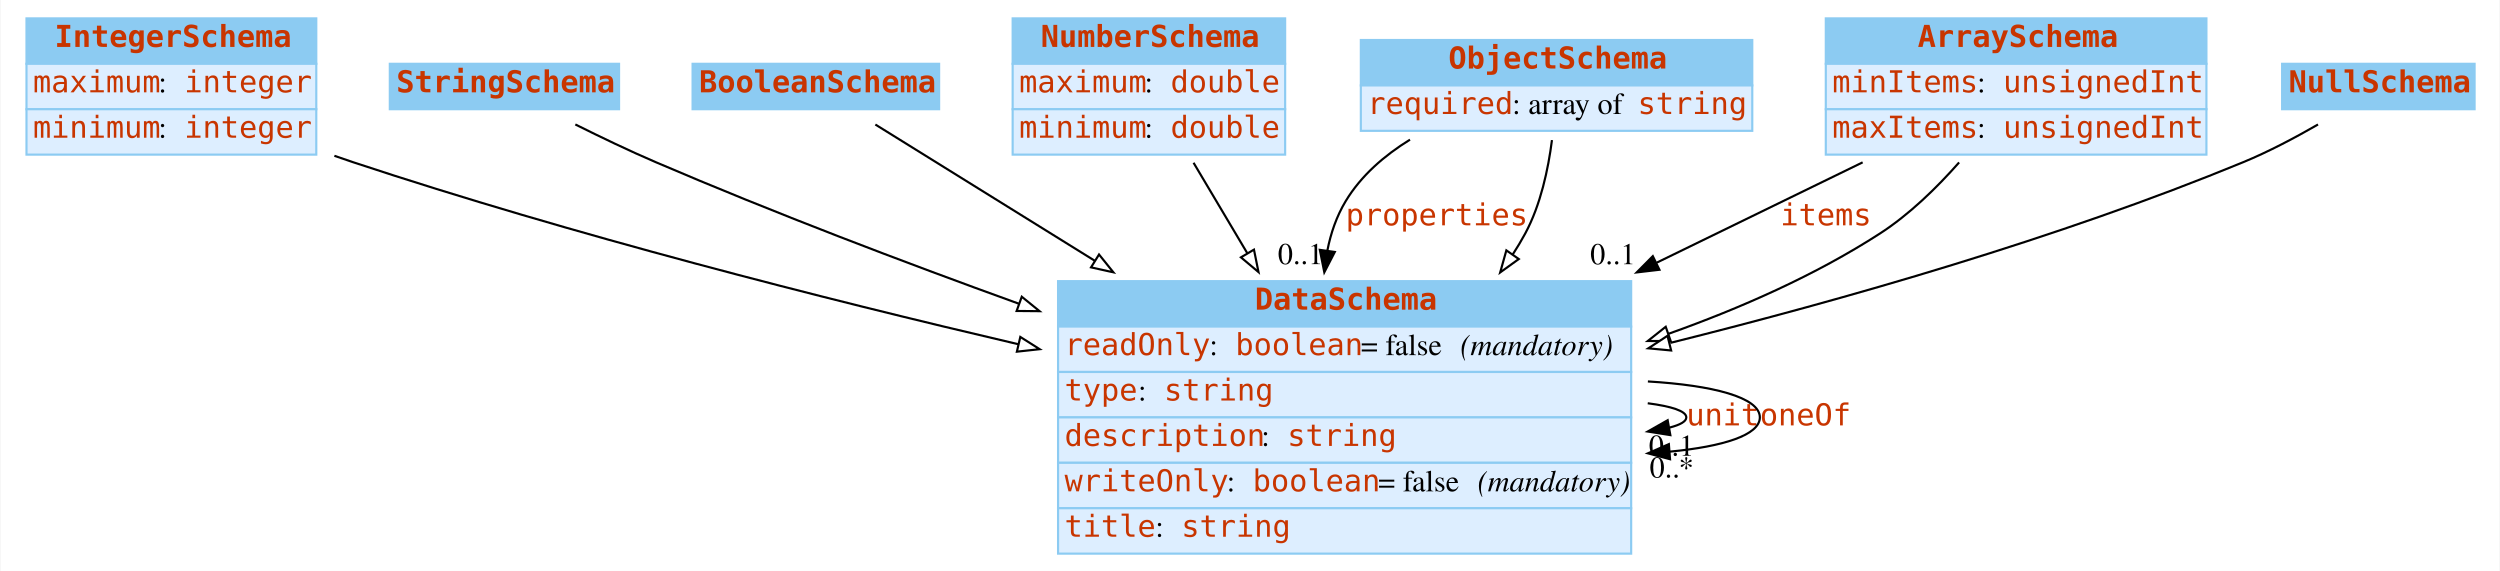
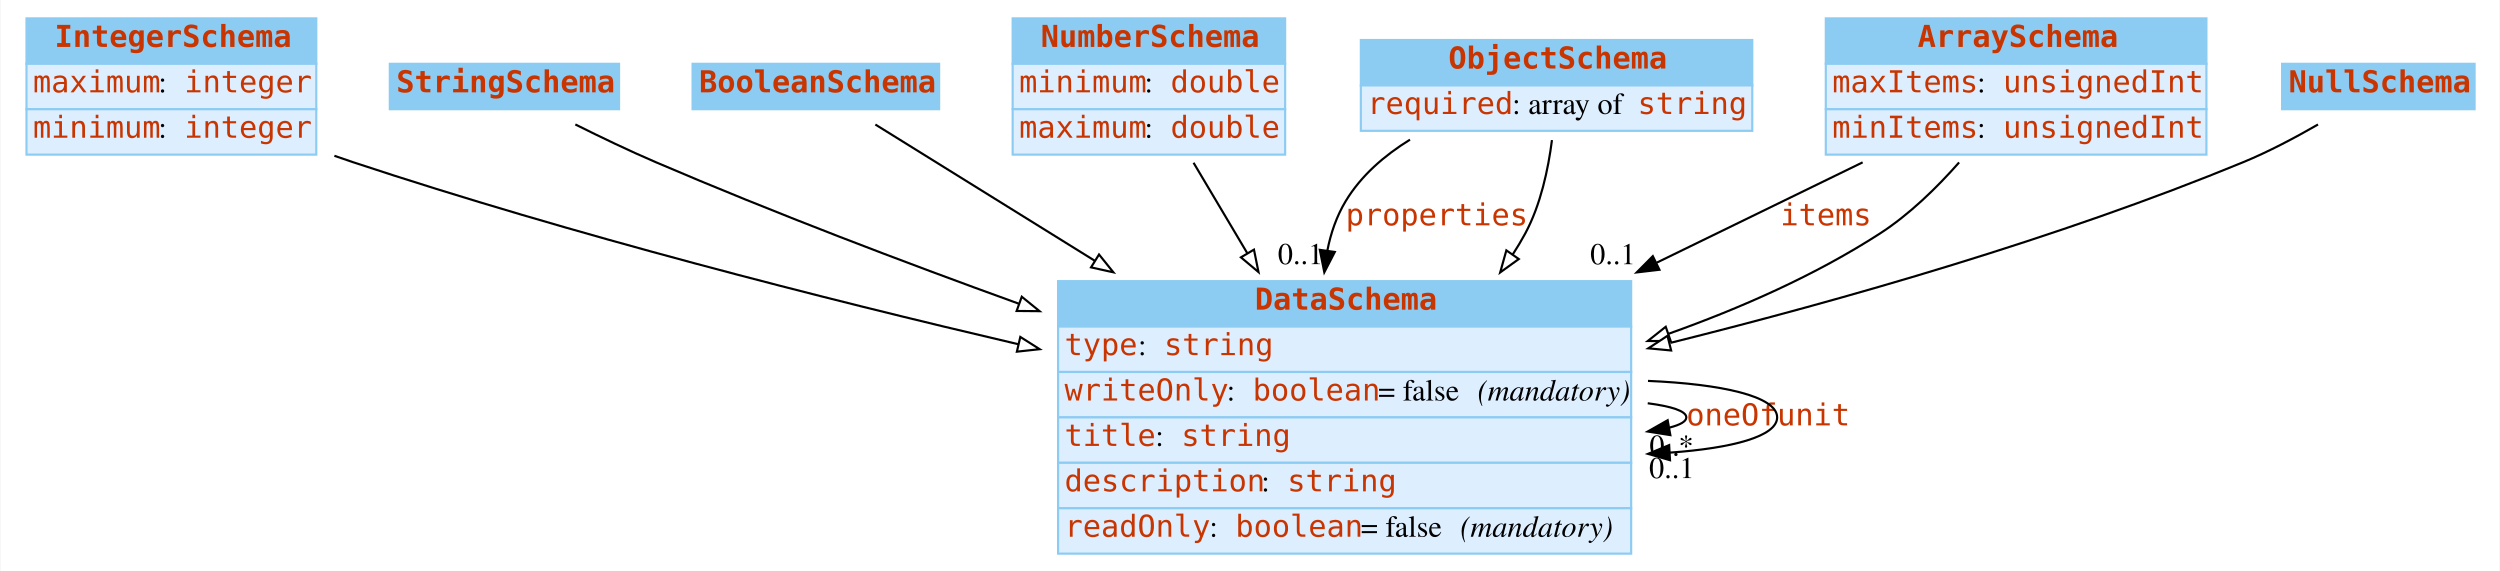
<svg xmlns="http://www.w3.org/2000/svg" width="1156pt" height="264pt" viewBox="0.00 0.00 1155.50 264.00">
  <g id="graph0" class="graph" transform="scale(1 1) rotate(0) translate(4 260)">
    <polygon fill="white" stroke="none" points="-4,4 -4,-260 1151.5,-260 1151.5,4 -4,4" />
    <g id="node1" class="node">
      <polygon fill="#8ccbf2" stroke="none" points="8,-230.5 8,-251.5 142,-251.5 142,-230.5 8,-230.5" />
      <polygon fill="none" stroke="#8ccbf2" points="8,-230.5 8,-251.5 142,-251.5 142,-230.5 8,-230.5" />
      <text text-anchor="start" x="21" y="-238.3" font-family="mono" font-weight="bold" font-size="14.00" fill="#c83500">IntegerSchema</text>
      <polygon fill="#ddeeff" stroke="none" points="8,-209.5 8,-230.5 142,-230.5 142,-209.5 8,-209.5" />
      <polygon fill="none" stroke="#8ccbf2" points="8,-209.5 8,-230.5 142,-230.5 142,-209.5 8,-209.5" />
      <text text-anchor="start" x="11" y="-217.3" font-family="mono" font-size="14.00" fill="#c83500">maximum</text>
      <text text-anchor="start" x="69" y="-217.3" font-family="Times,serif" font-size="14.00"> : </text>
      <text text-anchor="start" x="81" y="-217.3" font-family="mono" font-size="14.00" fill="#c83500">integer</text>
      <polygon fill="#ddeeff" stroke="none" points="8,-188.5 8,-209.5 142,-209.5 142,-188.5 8,-188.5" />
      <polygon fill="none" stroke="#8ccbf2" points="8,-188.5 8,-209.5 142,-209.5 142,-188.5 8,-188.5" />
      <text text-anchor="start" x="11" y="-196.3" font-family="mono" font-size="14.00" fill="#c83500">minimum</text>
      <text text-anchor="start" x="69" y="-196.3" font-family="Times,serif" font-size="14.00"> : </text>
      <text text-anchor="start" x="81" y="-196.3" font-family="mono" font-size="14.00" fill="#c83500">integer</text>
    </g>
    <g id="node8" class="node">
      <polygon fill="#8ccbf2" stroke="none" points="485,-109 485,-130 750,-130 750,-109 485,-109" />
      <polygon fill="none" stroke="#8ccbf2" points="485,-109 485,-130 750,-130 750,-109 485,-109" />
      <text text-anchor="start" x="576" y="-116.8" font-family="mono" font-weight="bold" font-size="14.00" fill="#c83500">DataSchema</text>
      <polygon fill="#ddeeff" stroke="none" points="485,-88 485,-109 750,-109 750,-88 485,-88" />
      <polygon fill="none" stroke="#8ccbf2" points="485,-88 485,-109 750,-109 750,-88 485,-88" />
-       <text text-anchor="start" x="488" y="-95.8" font-family="mono" font-size="14.00" fill="#c83500">readOnly</text>
-       <text text-anchor="start" x="555" y="-95.8" font-family="Times,serif" font-size="14.00"> : </text>
-       <text text-anchor="start" x="567" y="-95.8" font-family="mono" font-size="14.00" fill="#c83500">boolean</text>
-       <text text-anchor="start" x="625" y="-95.8" font-family="Times,serif" font-size="14.00"> = false </text>
-       <text text-anchor="start" x="671" y="-95.8" font-family="Times,serif" font-style="italic" font-size="14.00">(mandatory)</text>
+       <text text-anchor="start" x="488" y="-95.8" font-family="mono" font-size="14.00" fill="#c83500">type</text>
+       <text text-anchor="start" x="522" y="-95.8" font-family="Times,serif" font-size="14.00"> : </text>
+       <text text-anchor="start" x="534" y="-95.8" font-family="mono" font-size="14.00" fill="#c83500">string</text>
      <polygon fill="#ddeeff" stroke="none" points="485,-67 485,-88 750,-88 750,-67 485,-67" />
      <polygon fill="none" stroke="#8ccbf2" points="485,-67 485,-88 750,-88 750,-67 485,-67" />
-       <text text-anchor="start" x="488" y="-74.8" font-family="mono" font-size="14.00" fill="#c83500">type</text>
-       <text text-anchor="start" x="522" y="-74.8" font-family="Times,serif" font-size="14.00"> : </text>
-       <text text-anchor="start" x="534" y="-74.8" font-family="mono" font-size="14.00" fill="#c83500">string</text>
+       <text text-anchor="start" x="488" y="-74.8" font-family="mono" font-size="14.00" fill="#c83500">writeOnly</text>
+       <text text-anchor="start" x="563" y="-74.8" font-family="Times,serif" font-size="14.00"> : </text>
+       <text text-anchor="start" x="575" y="-74.8" font-family="mono" font-size="14.00" fill="#c83500">boolean</text>
+       <text text-anchor="start" x="633" y="-74.8" font-family="Times,serif" font-size="14.00"> = false </text>
+       <text text-anchor="start" x="679" y="-74.8" font-family="Times,serif" font-style="italic" font-size="14.00">(mandatory)</text>
      <polygon fill="#ddeeff" stroke="none" points="485,-46 485,-67 750,-67 750,-46 485,-46" />
      <polygon fill="none" stroke="#8ccbf2" points="485,-46 485,-67 750,-67 750,-46 485,-46" />
-       <text text-anchor="start" x="488" y="-53.8" font-family="mono" font-size="14.00" fill="#c83500">description</text>
-       <text text-anchor="start" x="579" y="-53.8" font-family="Times,serif" font-size="14.00"> : </text>
-       <text text-anchor="start" x="591" y="-53.8" font-family="mono" font-size="14.00" fill="#c83500">string</text>
+       <text text-anchor="start" x="488" y="-53.8" font-family="mono" font-size="14.00" fill="#c83500">title</text>
+       <text text-anchor="start" x="530" y="-53.8" font-family="Times,serif" font-size="14.00"> : </text>
+       <text text-anchor="start" x="542" y="-53.8" font-family="mono" font-size="14.00" fill="#c83500">string</text>
      <polygon fill="#ddeeff" stroke="none" points="485,-25 485,-46 750,-46 750,-25 485,-25" />
      <polygon fill="none" stroke="#8ccbf2" points="485,-25 485,-46 750,-46 750,-25 485,-25" />
-       <text text-anchor="start" x="488" y="-32.8" font-family="mono" font-size="14.00" fill="#c83500">writeOnly</text>
-       <text text-anchor="start" x="563" y="-32.8" font-family="Times,serif" font-size="14.00"> : </text>
-       <text text-anchor="start" x="575" y="-32.8" font-family="mono" font-size="14.00" fill="#c83500">boolean</text>
-       <text text-anchor="start" x="633" y="-32.8" font-family="Times,serif" font-size="14.00"> = false </text>
-       <text text-anchor="start" x="679" y="-32.8" font-family="Times,serif" font-style="italic" font-size="14.00">(mandatory)</text>
+       <text text-anchor="start" x="488" y="-32.8" font-family="mono" font-size="14.00" fill="#c83500">description</text>
+       <text text-anchor="start" x="579" y="-32.8" font-family="Times,serif" font-size="14.00"> : </text>
+       <text text-anchor="start" x="591" y="-32.8" font-family="mono" font-size="14.00" fill="#c83500">string</text>
      <polygon fill="#ddeeff" stroke="none" points="485,-4 485,-25 750,-25 750,-4 485,-4" />
      <polygon fill="none" stroke="#8ccbf2" points="485,-4 485,-25 750,-25 750,-4 485,-4" />
-       <text text-anchor="start" x="488" y="-11.8" font-family="mono" font-size="14.00" fill="#c83500">title</text>
-       <text text-anchor="start" x="530" y="-11.8" font-family="Times,serif" font-size="14.00"> : </text>
-       <text text-anchor="start" x="542" y="-11.8" font-family="mono" font-size="14.00" fill="#c83500">string</text>
+       <text text-anchor="start" x="488" y="-11.8" font-family="mono" font-size="14.00" fill="#c83500">readOnly</text>
+       <text text-anchor="start" x="555" y="-11.8" font-family="Times,serif" font-size="14.00"> : </text>
+       <text text-anchor="start" x="567" y="-11.8" font-family="mono" font-size="14.00" fill="#c83500">boolean</text>
+       <text text-anchor="start" x="625" y="-11.8" font-family="Times,serif" font-size="14.00"> = false </text>
+       <text text-anchor="start" x="671" y="-11.8" font-family="Times,serif" font-style="italic" font-size="14.00">(mandatory)</text>
    </g>
    <g id="edge7" class="edge">
      <path fill="none" stroke="black" d="M150.369,-187.964C153.272,-186.934 156.157,-185.942 159,-185 260.191,-151.477 376.605,-121.851 466.743,-100.798" />
      <polygon fill="white" stroke="black" points="467.543,-104.206 476.49,-98.531 465.957,-97.388 467.543,-104.206" />
    </g>
    <g id="node2" class="node">
      <polygon fill="#8ccbf2" stroke="none" points="176,-209.5 176,-230.5 282,-230.5 282,-209.5 176,-209.5" />
      <polygon fill="none" stroke="#8ccbf2" points="176,-209.5 176,-230.5 282,-230.5 282,-209.5 176,-209.5" />
      <text text-anchor="start" x="179" y="-217.3" font-family="mono" font-weight="bold" font-size="14.00" fill="#c83500">StringSchema</text>
    </g>
    <g id="edge11" class="edge">
      <path fill="none" stroke="black" d="M261.782,-202.455C273.412,-196.645 286.673,-190.288 299,-185 353.06,-161.809 413.406,-138.884 466.88,-119.556" />
      <polygon fill="white" stroke="black" points="468.213,-122.796 476.435,-116.114 465.84,-116.21 468.213,-122.796" />
    </g>
    <g id="node3" class="node">
      <polygon fill="#8ccbf2" stroke="none" points="316,-209.5 316,-230.5 430,-230.5 430,-209.5 316,-209.5" />
      <polygon fill="none" stroke="#8ccbf2" points="316,-209.5 316,-230.5 430,-230.5 430,-209.5 316,-209.5" />
      <text text-anchor="start" x="319" y="-217.3" font-family="mono" font-weight="bold" font-size="14.00" fill="#c83500">BooleanSchema</text>
    </g>
    <g id="edge8" class="edge">
      <path fill="none" stroke="black" d="M400.516,-202.416C425.544,-186.876 464.241,-162.848 502.035,-139.382" />
      <polygon fill="white" stroke="black" points="503.939,-142.32 510.588,-134.071 500.246,-136.373 503.939,-142.32" />
    </g>
    <g id="node4" class="node">
      <polygon fill="#8ccbf2" stroke="none" points="464,-230.5 464,-251.5 590,-251.5 590,-230.5 464,-230.5" />
      <polygon fill="none" stroke="#8ccbf2" points="464,-230.5 464,-251.5 590,-251.5 590,-230.5 464,-230.5" />
      <text text-anchor="start" x="477" y="-238.3" font-family="mono" font-weight="bold" font-size="14.00" fill="#c83500">NumberSchema</text>
      <polygon fill="#ddeeff" stroke="none" points="464,-209.5 464,-230.5 590,-230.5 590,-209.5 464,-209.5" />
      <polygon fill="none" stroke="#8ccbf2" points="464,-209.5 464,-230.5 590,-230.5 590,-209.5 464,-209.5" />
-       <text text-anchor="start" x="467" y="-217.3" font-family="mono" font-size="14.00" fill="#c83500">maximum</text>
+       <text text-anchor="start" x="467" y="-217.3" font-family="mono" font-size="14.00" fill="#c83500">minimum</text>
      <text text-anchor="start" x="525" y="-217.3" font-family="Times,serif" font-size="14.00"> : </text>
      <text text-anchor="start" x="537" y="-217.3" font-family="mono" font-size="14.00" fill="#c83500">double</text>
      <polygon fill="#ddeeff" stroke="none" points="464,-188.5 464,-209.5 590,-209.5 590,-188.5 464,-188.5" />
      <polygon fill="none" stroke="#8ccbf2" points="464,-188.5 464,-209.5 590,-209.5 590,-188.5 464,-188.5" />
-       <text text-anchor="start" x="467" y="-196.3" font-family="mono" font-size="14.00" fill="#c83500">minimum</text>
+       <text text-anchor="start" x="467" y="-196.3" font-family="mono" font-size="14.00" fill="#c83500">maximum</text>
      <text text-anchor="start" x="525" y="-196.3" font-family="Times,serif" font-size="14.00"> : </text>
      <text text-anchor="start" x="537" y="-196.3" font-family="mono" font-size="14.00" fill="#c83500">double</text>
    </g>
    <g id="edge6" class="edge">
      <path fill="none" stroke="black" d="M547.648,-184.743C555.11,-172.182 563.85,-157.47 572.562,-142.804" />
      <polygon fill="white" stroke="black" points="575.58,-144.577 577.678,-134.192 569.562,-141.002 575.58,-144.577" />
    </g>
    <g id="node5" class="node">
      <polygon fill="#8ccbf2" stroke="none" points="625,-220.5 625,-241.5 806,-241.5 806,-220.5 625,-220.5" />
      <polygon fill="none" stroke="#8ccbf2" points="625,-220.5 625,-241.5 806,-241.5 806,-220.5 625,-220.5" />
      <text text-anchor="start" x="665.5" y="-228.3" font-family="mono" font-weight="bold" font-size="14.00" fill="#c83500">ObjectSchema</text>
      <polygon fill="#ddeeff" stroke="none" points="625,-199.5 625,-220.5 806,-220.5 806,-199.5 625,-199.5" />
      <polygon fill="none" stroke="#8ccbf2" points="625,-199.5 625,-220.5 806,-220.5 806,-199.5 625,-199.5" />
      <text text-anchor="start" x="628" y="-207.3" font-family="mono" font-size="14.00" fill="#c83500">required</text>
      <text text-anchor="start" x="695" y="-207.3" font-family="Times,serif" font-size="14.00"> : array of </text>
      <text text-anchor="start" x="753" y="-207.3" font-family="mono" font-size="14.00" fill="#c83500">string</text>
    </g>
    <g id="edge1" class="edge">
      <path fill="none" stroke="black" d="M647.732,-195.423C635.903,-188.127 625.117,-178.808 618,-167 613.774,-159.988 611.086,-152.158 609.509,-144.057" />
      <polygon fill="black" stroke="black" points="612.965,-143.495 608.11,-134.078 606.033,-144.467 612.965,-143.495" />
      <text text-anchor="start" x="618" y="-155.8" font-family="mono" font-size="14.00" fill="#c83500">properties</text>
      <text text-anchor="middle" x="597.11" y="-137.878" font-family="Times,serif" font-size="14.00">0..1</text>
    </g>
    <g id="edge10" class="edge">
      <path fill="none" stroke="black" d="M713.377,-195.225C711.666,-181.829 708.163,-165.27 701,-152 699.231,-148.722 697.293,-145.488 695.219,-142.309" />
      <polygon fill="white" stroke="black" points="698.03,-140.221 689.434,-134.027 692.291,-144.23 698.03,-140.221" />
    </g>
    <g id="node6" class="node">
      <polygon fill="#8ccbf2" stroke="none" points="840,-230.5 840,-251.5 1016,-251.5 1016,-230.5 840,-230.5" />
      <polygon fill="none" stroke="#8ccbf2" points="840,-230.5 840,-251.5 1016,-251.5 1016,-230.5 840,-230.5" />
      <text text-anchor="start" x="882.5" y="-238.3" font-family="mono" font-weight="bold" font-size="14.00" fill="#c83500">ArraySchema</text>
      <polygon fill="#ddeeff" stroke="none" points="840,-209.5 840,-230.5 1016,-230.5 1016,-209.5 840,-209.5" />
      <polygon fill="none" stroke="#8ccbf2" points="840,-209.5 840,-230.5 1016,-230.5 1016,-209.5 840,-209.5" />
-       <text text-anchor="start" x="843" y="-217.3" font-family="mono" font-size="14.00" fill="#c83500">minItems</text>
+       <text text-anchor="start" x="843" y="-217.3" font-family="mono" font-size="14.00" fill="#c83500">maxItems</text>
      <text text-anchor="start" x="910" y="-217.3" font-family="Times,serif" font-size="14.00"> : </text>
      <text text-anchor="start" x="922" y="-217.3" font-family="mono" font-size="14.00" fill="#c83500">unsignedInt</text>
      <polygon fill="#ddeeff" stroke="none" points="840,-188.5 840,-209.5 1016,-209.5 1016,-188.5 840,-188.5" />
      <polygon fill="none" stroke="#8ccbf2" points="840,-188.5 840,-209.5 1016,-209.5 1016,-188.5 840,-188.5" />
-       <text text-anchor="start" x="843" y="-196.3" font-family="mono" font-size="14.00" fill="#c83500">maxItems</text>
+       <text text-anchor="start" x="843" y="-196.3" font-family="mono" font-size="14.00" fill="#c83500">minItems</text>
      <text text-anchor="start" x="910" y="-196.3" font-family="Times,serif" font-size="14.00"> : </text>
      <text text-anchor="start" x="922" y="-196.3" font-family="mono" font-size="14.00" fill="#c83500">unsignedInt</text>
    </g>
    <g id="edge2" class="edge">
      <path fill="none" stroke="black" d="M857.04,-184.933C828.691,-171.123 794.956,-154.689 761.866,-138.57" />
      <polygon fill="black" stroke="black" points="763.078,-135.267 752.555,-134.034 760.012,-141.56 763.078,-135.267" />
      <text text-anchor="start" x="819" y="-155.8" font-family="mono" font-size="14.00" fill="#c83500">items</text>
      <text text-anchor="middle" x="741.555" y="-137.834" font-family="Times,serif" font-size="14.00">0..1</text>
    </g>
    <g id="edge5" class="edge">
      <path fill="none" stroke="black" d="M901.641,-184.886C891.278,-173.14 878.602,-160.781 865,-152 835.327,-132.845 800.821,-117.58 767.15,-105.607" />
      <polygon fill="white" stroke="black" points="768.275,-102.293 757.68,-102.317 765.978,-108.905 768.275,-102.293" />
    </g>
    <g id="node7" class="node">
      <polygon fill="#8ccbf2" stroke="none" points="1051,-209.5 1051,-230.5 1140,-230.5 1140,-209.5 1051,-209.5" />
      <polygon fill="none" stroke="#8ccbf2" points="1051,-209.5 1051,-230.5 1140,-230.5 1140,-209.5 1051,-209.5" />
      <text text-anchor="start" x="1054" y="-217.3" font-family="mono" font-weight="bold" font-size="14.00" fill="#c83500">NullSchema</text>
    </g>
    <g id="edge9" class="edge">
      <path fill="none" stroke="black" d="M1067.6,-202.442C1057.06,-196.364 1044.73,-189.835 1033,-185 947.691,-149.836 848.334,-121.455 768.118,-101.455" />
      <polygon fill="white" stroke="black" points="768.481,-97.939 757.933,-98.935 766.799,-104.734 768.481,-97.939" />
    </g>
    <g id="edge3" class="edge">
      <path fill="none" stroke="black" d="M757.658,-73.536C768.688,-72.099 775.5,-69.92 775.5,-67 775.5,-65.129 772.704,-63.563 767.795,-62.301" />
      <polygon fill="black" stroke="black" points="768.122,-58.803 757.658,-60.464 766.874,-65.691 768.122,-58.803" />
-       <text text-anchor="start" x="775.5" y="-63.3" font-family="mono" font-size="14.00" fill="#c83500">unit</text>
-       <text text-anchor="middle" x="768.658" y="-49.264" font-family="Times,serif" font-size="14.00">0..1</text>
+       <text text-anchor="start" x="775.5" y="-63.3" font-family="mono" font-size="14.00" fill="#c83500">oneOf</text>
+       <text text-anchor="middle" x="768.658" y="-49.264" font-family="Times,serif" font-size="14.00">0..*</text>
    </g>
    <g id="edge4" class="edge">
-       <path fill="none" stroke="black" d="M757.733,-83.618C787.651,-81.838 809.5,-76.299 809.5,-67 809.5,-58.791 792.472,-53.512 767.896,-51.163" />
-       <polygon fill="black" stroke="black" points="767.972,-47.658 757.733,-50.382 767.435,-54.638 767.972,-47.658" />
-       <text text-anchor="start" x="809.5" y="-63.3" font-family="mono" font-size="14.00" fill="#c83500">oneOf</text>
-       <text text-anchor="middle" x="768.733" y="-39.182" font-family="Times,serif" font-size="14.00">0..*</text>
+       <path fill="none" stroke="black" d="M757.781,-83.87C791.817,-82.416 817.5,-76.793 817.5,-67 817.5,-58.202 796.769,-52.769 767.875,-50.702" />
+       <polygon fill="black" stroke="black" points="767.963,-47.202 757.781,-50.13 767.567,-54.19 767.963,-47.202" />
+       <text text-anchor="start" x="817.5" y="-63.3" font-family="mono" font-size="14.00" fill="#c83500">unit</text>
+       <text text-anchor="middle" x="768.781" y="-38.93" font-family="Times,serif" font-size="14.00">0..1</text>
    </g>
  </g>
</svg>
